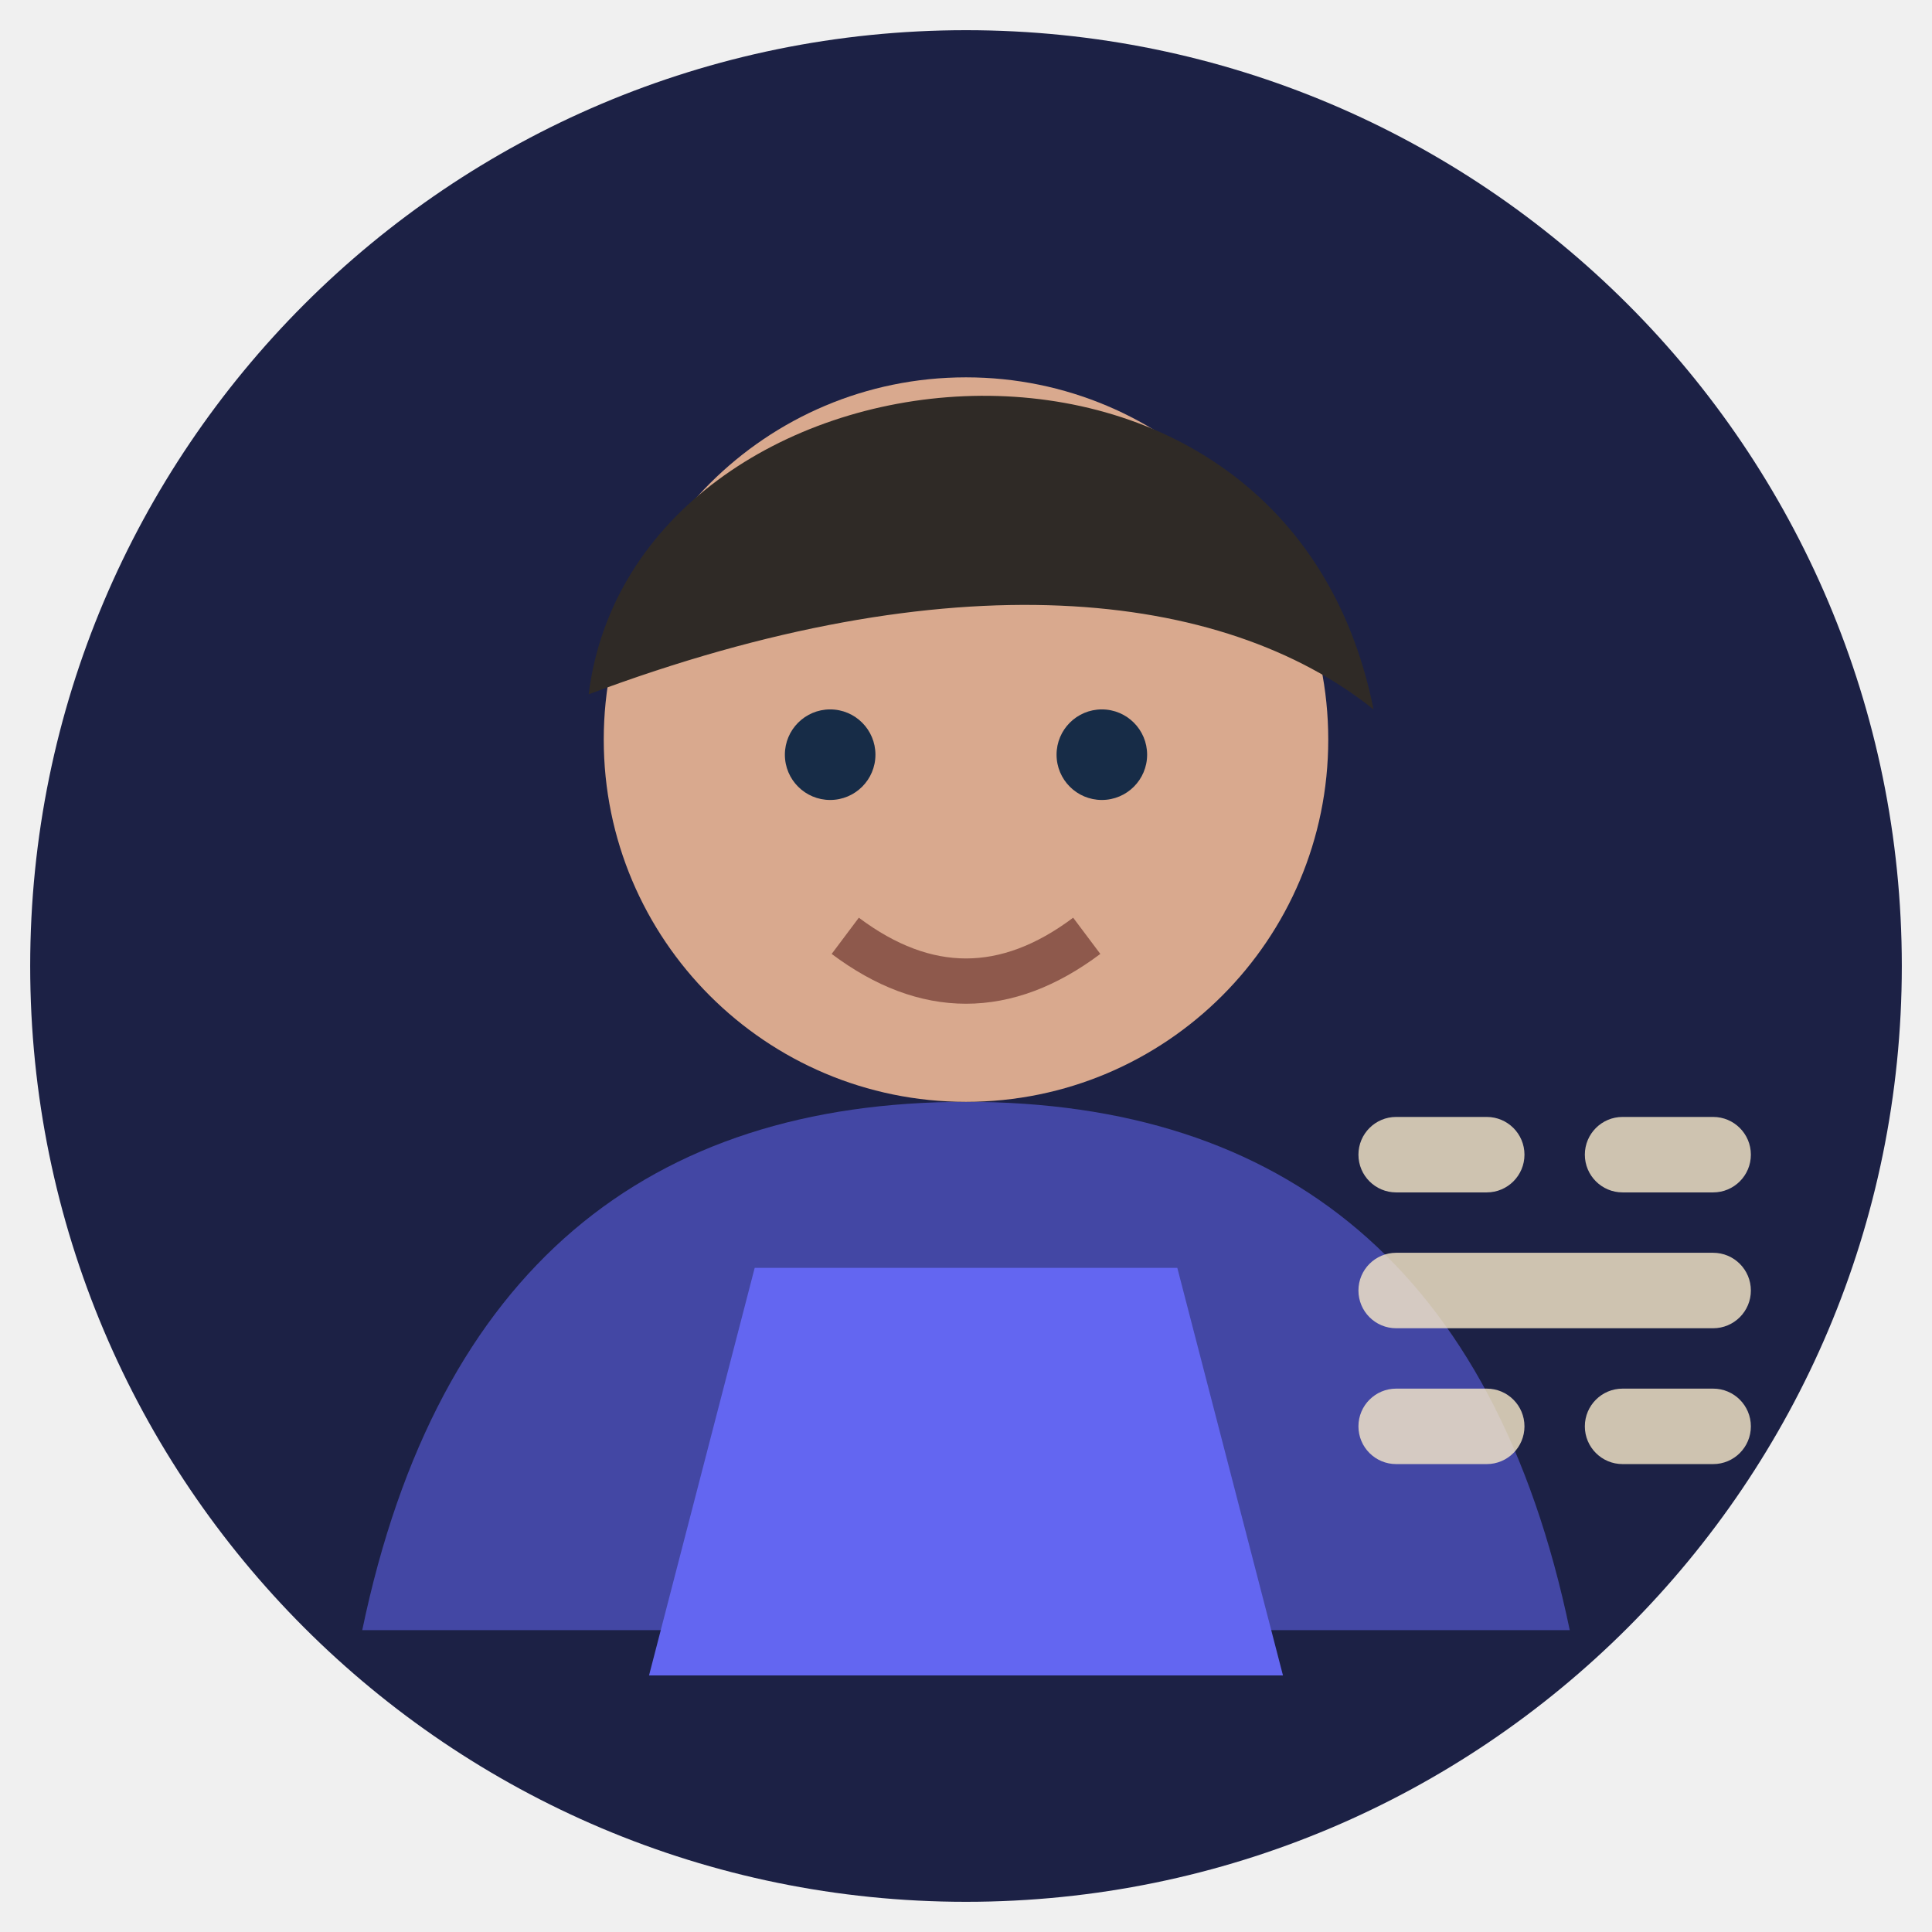
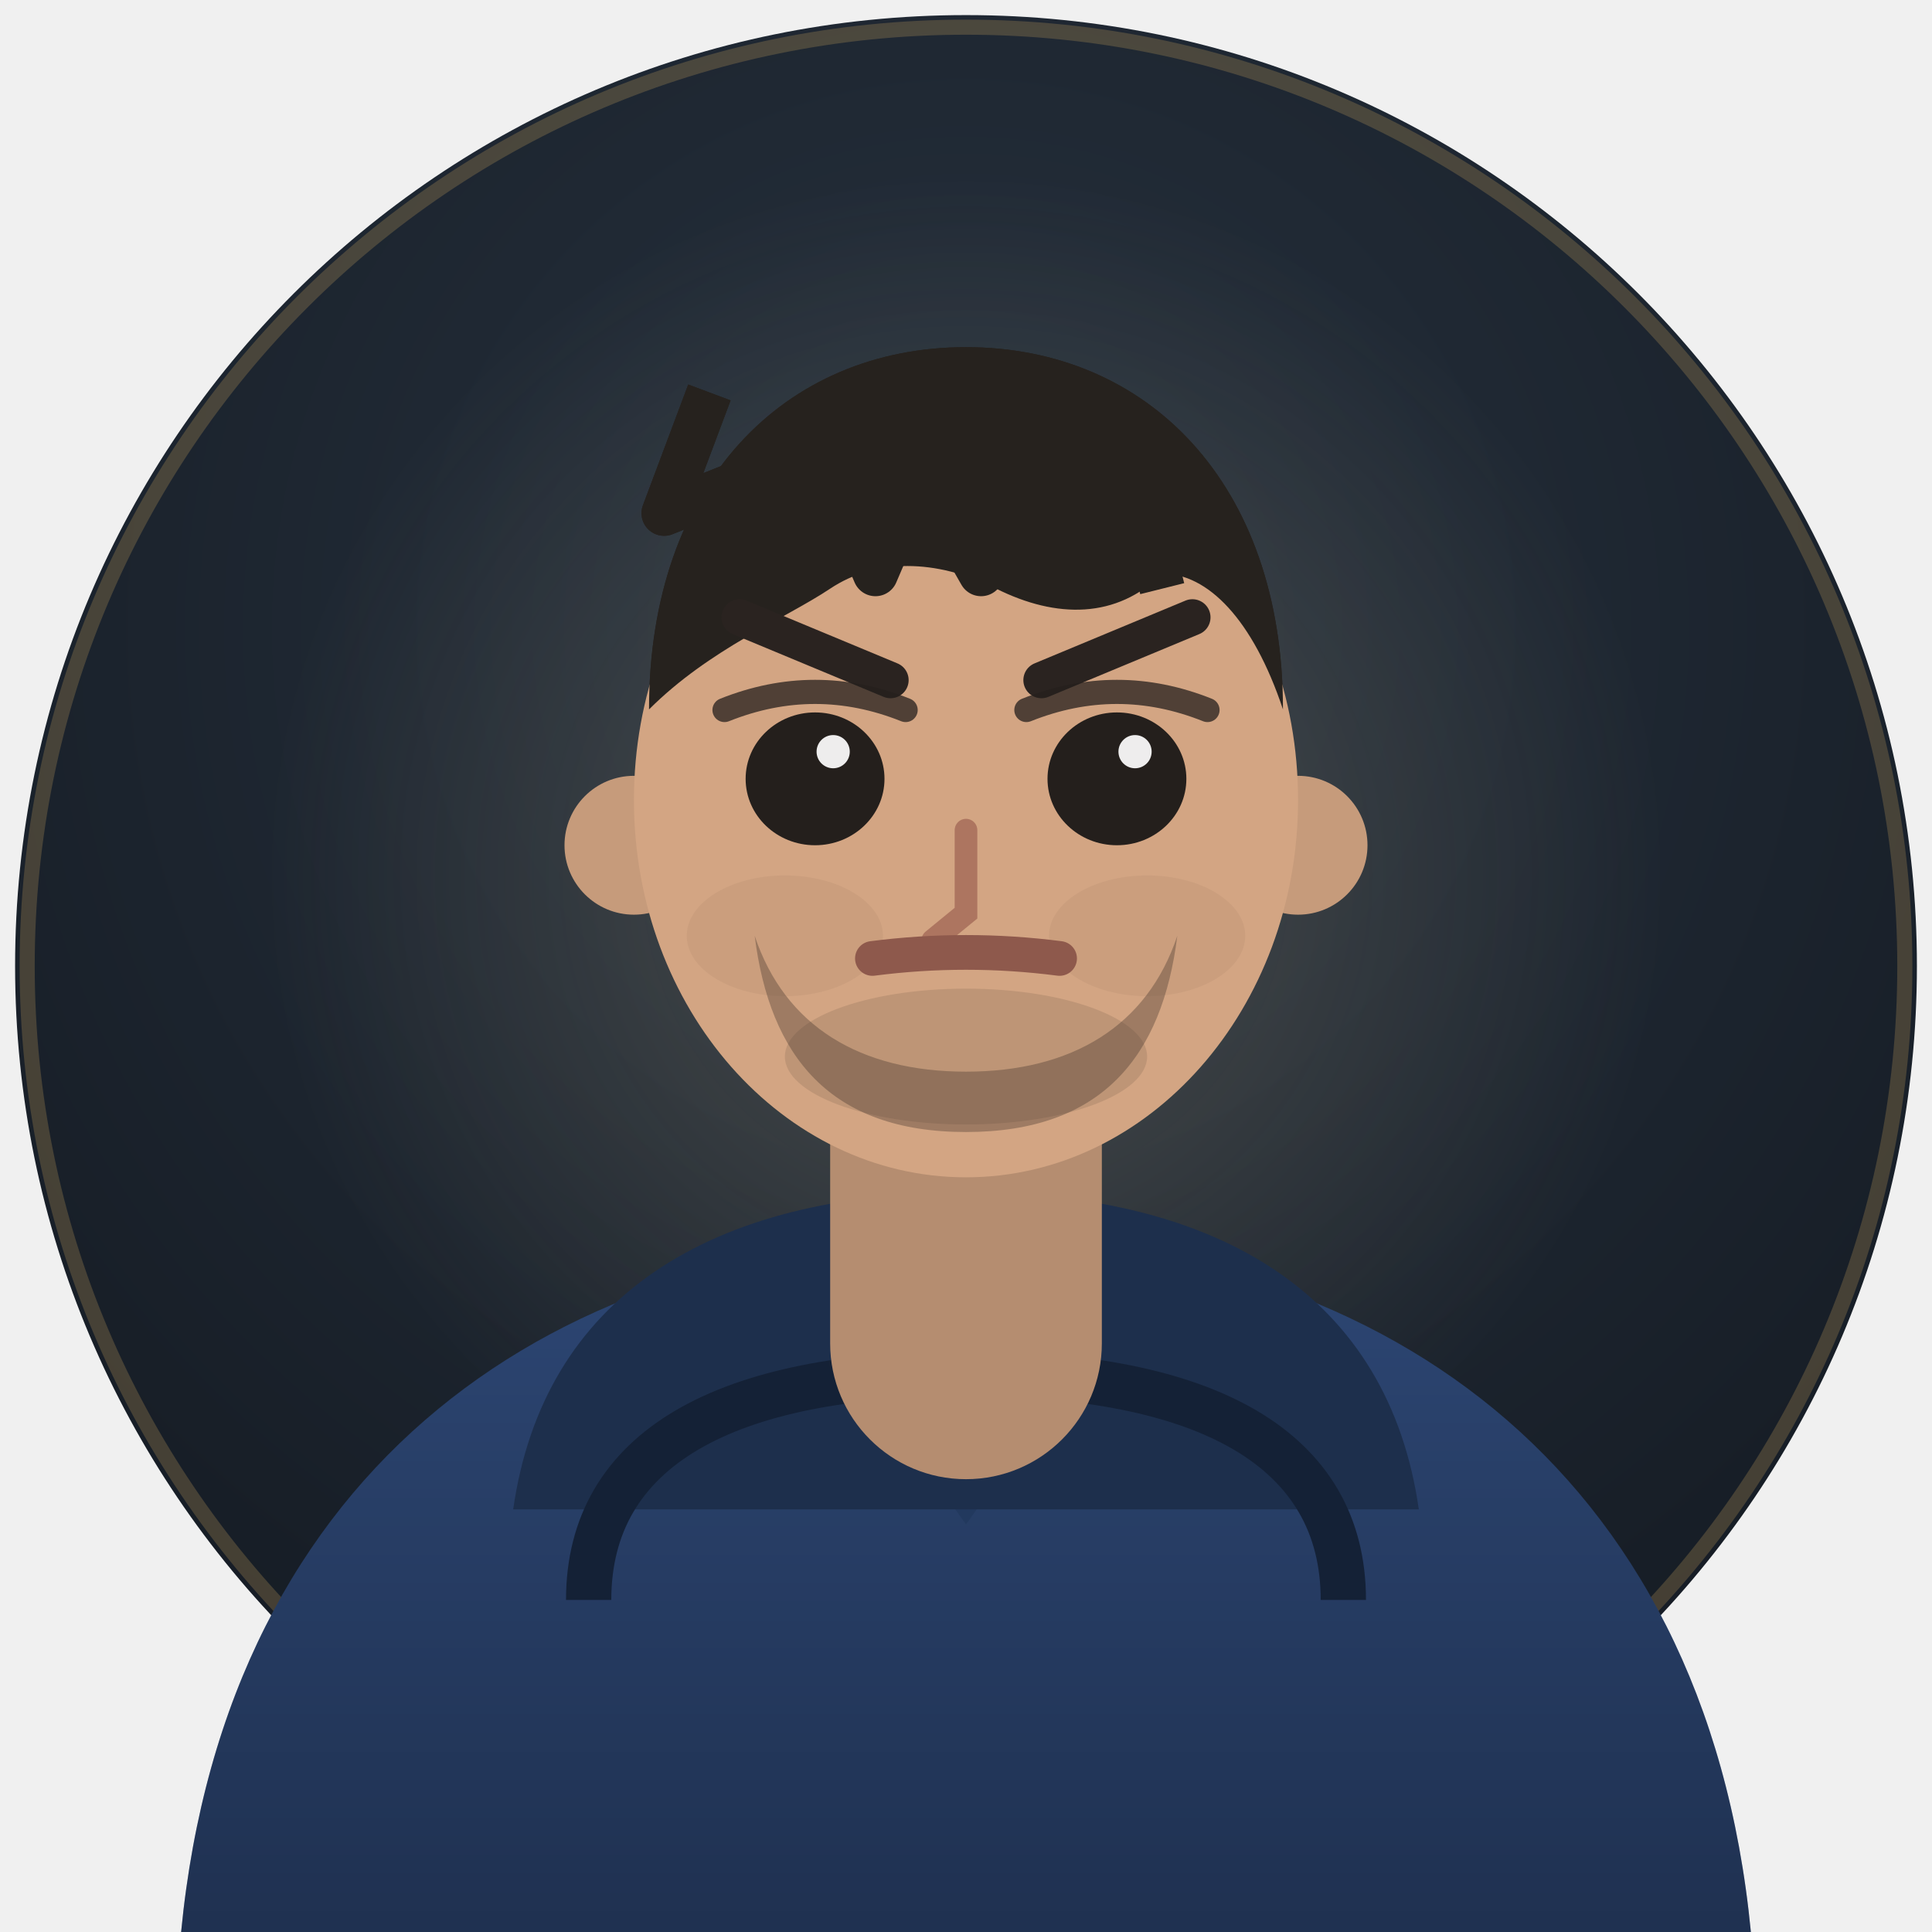
- <svg xmlns="http://www.w3.org/2000/svg" viewBox="0 0 128 128">
-   <circle cx="64" cy="64" r="62" fill="#1c2145" />
-   <path d="M24 108c5-24 19-35 40-35s35 11 40 35" fill="#6366f1" fill-opacity="0.55" />
-   <circle cx="64" cy="49" r="24" fill="#d9a98e" />
-   <path d="M39 46c3-24 46-29 52 1-10-8-28-10-52-1z" fill="#2f2a26" />
-   <path d="M43 111h42l-7-27H50z" fill="#6366f1" />
-   <circle cx="55" cy="50" r="3" fill="#172c47" />
-   <circle cx="73" cy="50" r="3" fill="#172c47" />
-   <path d="M56 62q8 6 16 0" fill="none" stroke="#8e594c" stroke-width="3" />
-   <rect x="90" y="74" width="11" height="5" rx="2.5" fill="#f5e6c8" fill-opacity="0.82" />
-   <rect x="105" y="74" width="11" height="5" rx="2.5" fill="#f5e6c8" fill-opacity="0.82" />
-   <rect x="90" y="83" width="26" height="5" rx="2.5" fill="#f5e6c8" fill-opacity="0.82" />
-   <rect x="90" y="92" width="11" height="5" rx="2.5" fill="#f5e6c8" fill-opacity="0.82" />
-   <rect x="105" y="92" width="11" height="5" rx="2.5" fill="#f5e6c8" fill-opacity="0.82" />
+ <svg xmlns="http://www.w3.org/2000/svg" viewBox="0 0 128 128" role="img" aria-hidden="true">
+   <defs>
+     <radialGradient id="bg" cx="50%" cy="32%" r="74%">
+       <stop offset="0%" stop-color="#27323f" />
+       <stop offset="100%" stop-color="#141a22" />
+     </radialGradient>
+     <linearGradient id="shade" x1="0" y1="0" x2="0" y2="1">
+       <stop offset="0%" stop-color="#000" stop-opacity="0.05" />
+       <stop offset="100%" stop-color="#000" stop-opacity="0.34" />
+     </linearGradient>
+     <radialGradient id="warm" cx="50%" cy="50%" r="50%">
+       <stop offset="0%" stop-color="#f0d9a6" stop-opacity="0.20" />
+       <stop offset="100%" stop-color="#f0d9a6" stop-opacity="0" />
+     </radialGradient>
+   </defs>
+   <circle cx="64" cy="64" r="63" fill="url(#bg)" />
+   <circle cx="64" cy="58" r="46" fill="url(#warm)" />
+   <circle cx="64" cy="64" r="62.2" fill="none" stroke="#c9a45c" stroke-opacity="0.26" />
+   <path d="M12 128c3-31 25-46 52-46s49 15 52 46z" fill="#2f4a7a" />
+   <path d="M12 128c3-31 25-46 52-46s49 15 52 46z" fill="url(#shade)" />
+   <path d="M52 84l12 17 12-17-12-4z" fill="#22395e" />
+   <path d="M34 100c2-14 13-21 30-21s28 7 30 21z" fill="#1d2f4c" />
+   <path d="M39 106c0-10 9-15 25-15s25 5 25 15" fill="none" stroke="#142136" stroke-width="3" />
+   <path d="M43 47c0-15 9-24 21-24s21 9 21 24c-2-6-5-9-8-9-3 3-7 3-11 1-4-2-8-2-11 0s-8 4-12 8z" fill="#26221e" />
+   <path d="M47 26l-3 8 5-2 2 7 4-8 3 7 3-7 4 7 3-7 4 6 3-6 2 8" fill="none" stroke="#26221e" stroke-width="3" stroke-linejoin="round" />
+   <path d="M55 74h18v15a9 9 0 0 1-18 0z" fill="#b58d70" />
+   <circle cx="42" cy="56" r="4.6" fill="#c69b7b" />
+   <circle cx="86" cy="56" r="4.6" fill="#c69b7b" />
+   <ellipse cx="64" cy="53" rx="22" ry="25" fill="#d3a583" />
+   <ellipse cx="52" cy="62" rx="6.5" ry="4" fill="#c49979" opacity="0.55" />
+   <ellipse cx="76" cy="62" rx="6.5" ry="4" fill="#c49979" opacity="0.55" />
+   <ellipse cx="64" cy="70" rx="12" ry="4.5" fill="#000" opacity="0.10" />
+   <path d="M43 47c0-15 9-24 21-24s21 9 21 24c-2-6-5-9-8-9-3 3-7 3-11 1-4-2-8-2-11 0s-8 4-12 8z" fill="#26221e" />
+   <path d="M47 26l-3 8 5-2 2 7 4-8 3 7 3-7 4 7 3-7 4 6 3-6 2 8" fill="none" stroke="#26221e" stroke-width="3" stroke-linejoin="round" />
+   <path d="M50 62c1 8 5 13 14 13s13-5 14-13c-2 6-7 9-14 9s-12-3-14-9z" fill="#3b2f28" opacity="0.35" />
+   <path d="M49 40.9L59 45.06" stroke="#2a2320" stroke-width="2.4" stroke-linecap="round" />
+   <path d="M69 45.06L79 40.9" stroke="#2a2320" stroke-width="2.4" stroke-linecap="round" />
+   <path d="M48.0 47.04q6.0 -2.4 12.0 0" fill="none" stroke="#241f1c" stroke-width="1.6" stroke-linecap="round" stroke-opacity="0.75" />
+   <ellipse cx="54" cy="51.6" rx="4.6" ry="4.4" fill="#241f1c" />
+   <circle cx="55.2" cy="49.8" r="1.1" fill="#fff" fill-opacity="0.92" />
+   <path d="M68.0 47.04q6.0 -2.4 12.0 0" fill="none" stroke="#241f1c" stroke-width="1.6" stroke-linecap="round" stroke-opacity="0.75" />
+   <ellipse cx="74" cy="51.6" rx="4.6" ry="4.4" fill="#241f1c" />
+   <circle cx="75.2" cy="49.8" r="1.1" fill="#fff" fill-opacity="0.92" />
+   <path d="M64 55v5.5l-2.2 1.8" fill="none" stroke="#a9705c" stroke-width="1.5" stroke-linecap="round" stroke-opacity="0.9" />
+   <path d="M57.8 63.5q6.2 -0.8 12.4 0" fill="none" stroke="#8e594c" stroke-width="2.3" stroke-linecap="round" />
</svg>
